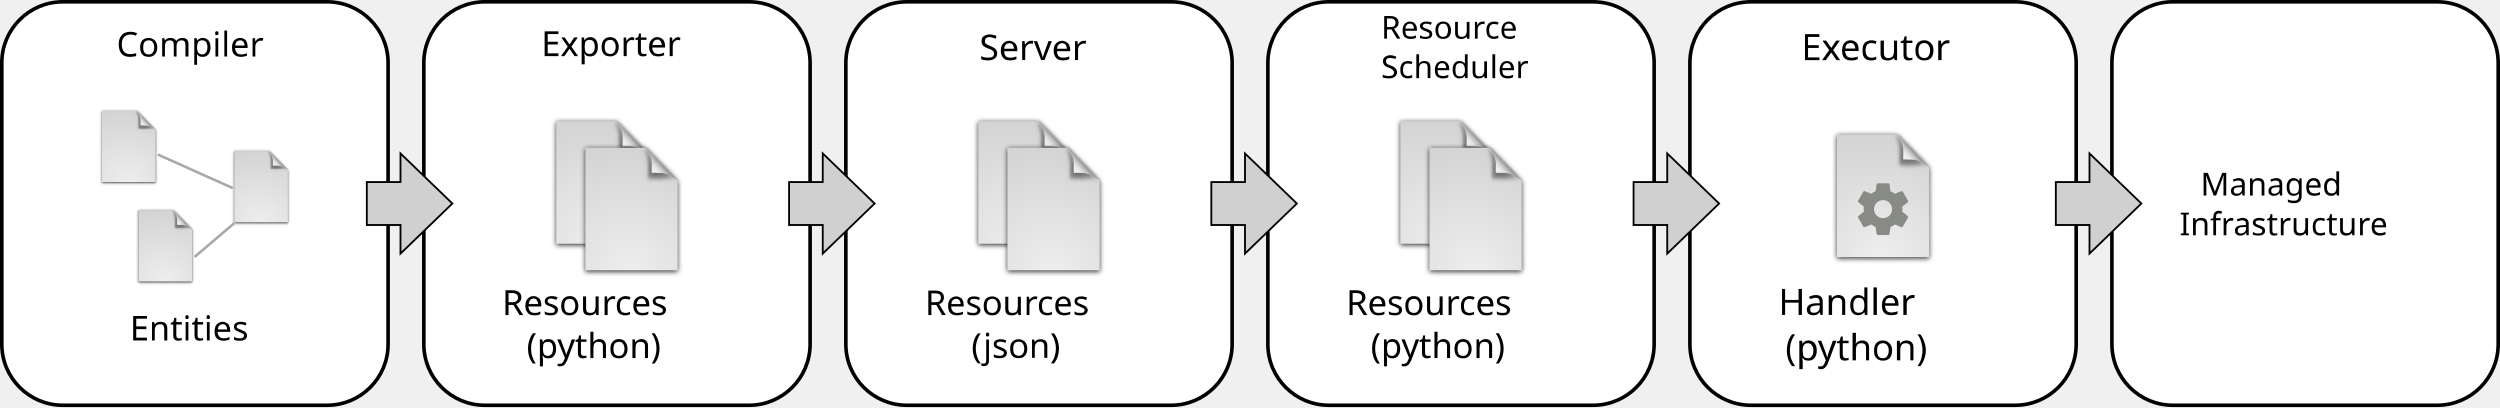
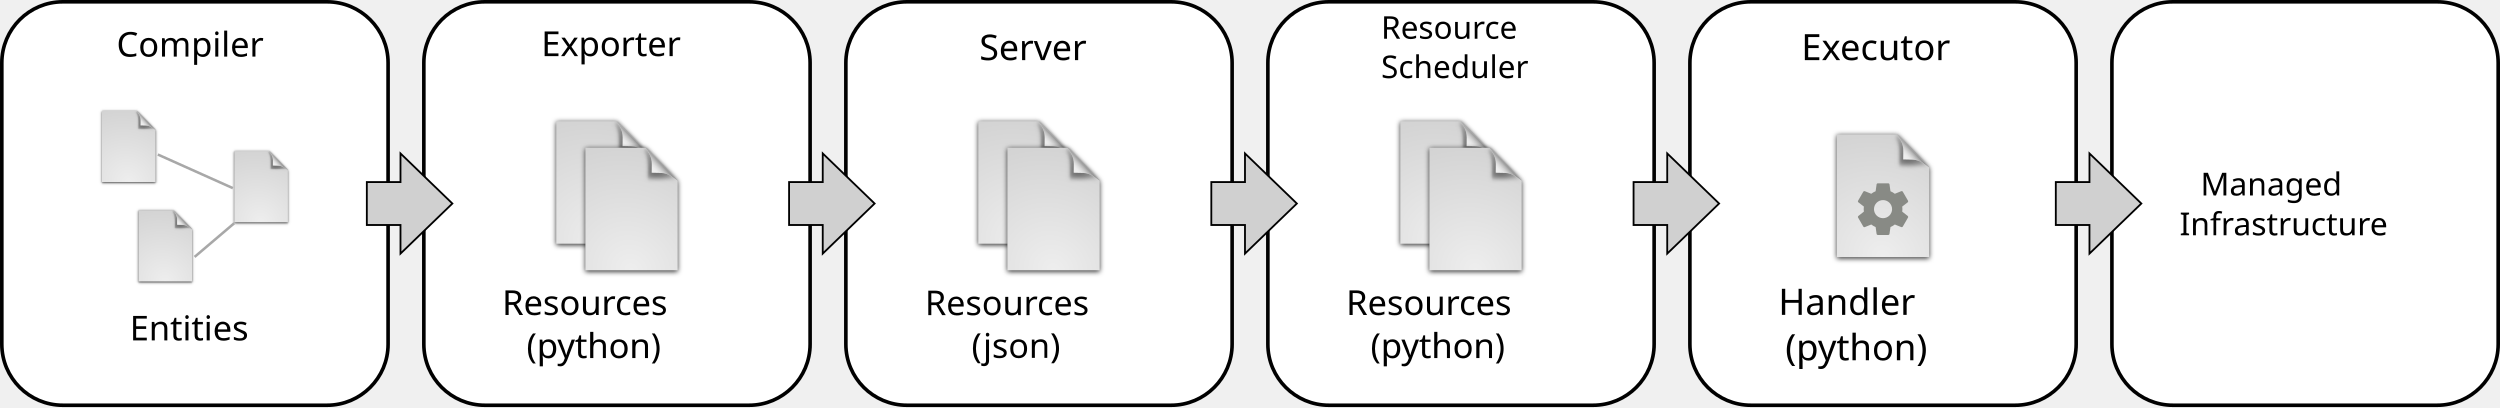
- <svg xmlns="http://www.w3.org/2000/svg" xmlns:xlink="http://www.w3.org/1999/xlink" width="127.692mm" height="20.792mm" viewBox="0 0 127.692 20.792" version="1.1" id="svg7514">
+ <svg xmlns="http://www.w3.org/2000/svg" xmlns:xlink="http://www.w3.org/1999/xlink" width="929.222" height="151.301" viewBox="0 0 245.857 40.032" version="1.1" id="svg7514">
  <defs id="defs7511">
    <rect x="667.507" y="424.14" width="718.274" height="331.15" id="rect66052" />
    <filter color-interpolation-filters="sRGB" id="7-7" x="-0.07" y="-0.053" width="1.14" height="1.105">
      <feGaussianBlur stdDeviation="2.586" id="a-5" />
    </filter>
    <radialGradient cx="81.79" cy="100.32" r="44.42" id="8-3" xlink:href="#3" gradientUnits="userSpaceOnUse" gradientTransform="matrix(2.002605,-1.597031,1.777333,2.228695,-279.2355,23.70383)" />
    <linearGradient id="3">
      <stop id="T" stop-color="#eee" />
      <stop id="U" offset="1" stop-color="#d2d2d2" />
    </linearGradient>
    <radialGradient cx="89.51" cy="22.254" r="18.279" id="9-2" xlink:href="#4" gradientUnits="userSpaceOnUse" gradientTransform="matrix(1,0,0,0.9746789,0,0.4391072)" />
    <linearGradient id="4">
      <stop id="V" />
      <stop id="W" offset="1" stop-opacity="0.536" />
    </linearGradient>
    <filter x="-0.145" y="-0.17" width="1.29" height="1.341" color-interpolation-filters="sRGB" id="6-2">
      <feGaussianBlur stdDeviation="1.819" id="Z-7" />
    </filter>
    <linearGradient xlink:href="#5" id="linearGradient1734" gradientUnits="userSpaceOnUse" gradientTransform="matrix(0.9671488,0,0,0.9671488,0.4562212,-0.08680339)" x1="98.33" y1="14.793" x2="86.82" y2="25.1" />
    <linearGradient id="5">
      <stop id="X" />
      <stop id="Y" offset="1" stop-color="#ddd" stop-opacity="0" />
    </linearGradient>
    <filter color-interpolation-filters="sRGB" id="7-7-9" x="-0.07" y="-0.053" width="1.14" height="1.105">
      <feGaussianBlur stdDeviation="2.586" id="a-5-2" />
    </filter>
    <radialGradient cx="81.79" cy="100.32" r="44.42" id="8-3-6" xlink:href="#3" gradientUnits="userSpaceOnUse" gradientTransform="matrix(2.002605,-1.597031,1.777333,2.228695,-279.2355,23.70383)" />
    <radialGradient cx="89.51" cy="22.254" r="18.279" id="9-2-9" xlink:href="#4" gradientUnits="userSpaceOnUse" gradientTransform="matrix(1,0,0,0.9746789,0,0.4391072)" />
    <filter x="-0.145" y="-0.17" width="1.29" height="1.341" color-interpolation-filters="sRGB" id="6-2-4">
      <feGaussianBlur stdDeviation="1.819" id="Z-7-8" />
    </filter>
    <filter color-interpolation-filters="sRGB" id="7-7-10" x="-0.07" y="-0.053" width="1.14" height="1.105">
      <feGaussianBlur stdDeviation="2.586" id="a-5-6" />
    </filter>
    <radialGradient cx="81.79" cy="100.32" r="44.42" id="8-3-1" xlink:href="#3" gradientUnits="userSpaceOnUse" gradientTransform="matrix(2.002605,-1.597031,1.777333,2.228695,-279.2355,23.70383)" />
    <radialGradient cx="89.51" cy="22.254" r="18.279" id="9-2-4" xlink:href="#4" gradientUnits="userSpaceOnUse" gradientTransform="matrix(1,0,0,0.9746789,0,0.4391072)" />
    <filter x="-0.145" y="-0.17" width="1.29" height="1.341" color-interpolation-filters="sRGB" id="6-2-9">
      <feGaussianBlur stdDeviation="1.819" id="Z-7-1" />
    </filter>
    <linearGradient xlink:href="#5" id="linearGradient7907" gradientUnits="userSpaceOnUse" gradientTransform="matrix(0.9671488,0,0,0.9671488,0.4562212,-0.08680339)" x1="98.33" y1="14.793" x2="86.82" y2="25.1" />
    <linearGradient xlink:href="#5" id="linearGradient7909" gradientUnits="userSpaceOnUse" gradientTransform="matrix(0.9671488,0,0,0.9671488,0.4562212,-0.08680339)" x1="98.33" y1="14.793" x2="86.82" y2="25.1" />
    <filter color-interpolation-filters="sRGB" id="7-7-1" x="-0.07" y="-0.053" width="1.14" height="1.105">
      <feGaussianBlur stdDeviation="2.586" id="a-5-8" />
    </filter>
    <radialGradient cx="81.79" cy="100.32" r="44.42" id="8-3-7" xlink:href="#3" gradientUnits="userSpaceOnUse" gradientTransform="matrix(2.002605,-1.597031,1.777333,2.228695,-279.2355,23.70383)" />
    <radialGradient cx="89.51" cy="22.254" r="18.279" id="9-2-0" xlink:href="#4" gradientUnits="userSpaceOnUse" gradientTransform="matrix(1,0,0,0.9746789,0,0.4391072)" />
    <filter x="-0.145" y="-0.17" width="1.29" height="1.341" color-interpolation-filters="sRGB" id="6-2-7">
      <feGaussianBlur stdDeviation="1.819" id="Z-7-5" />
    </filter>
    <filter color-interpolation-filters="sRGB" id="7-2" x="-0.07" y="-0.053" width="1.14" height="1.105">
      <feGaussianBlur stdDeviation="2.586" id="a-8" />
    </filter>
    <radialGradient cx="81.79" cy="100.32" r="44.42" id="8-9" xlink:href="#3" gradientUnits="userSpaceOnUse" gradientTransform="matrix(2.002605,-1.597031,1.777333,2.228695,-279.2355,23.70383)" />
    <radialGradient cx="89.51" cy="22.254" r="18.279" id="9-7" xlink:href="#4" gradientUnits="userSpaceOnUse" gradientTransform="matrix(1,0,0,0.9746789,0,0.4391072)" />
    <filter x="-0.145" y="-0.17" width="1.29" height="1.341" color-interpolation-filters="sRGB" id="6-3">
      <feGaussianBlur stdDeviation="1.819" id="Z-6" />
    </filter>
    <filter color-interpolation-filters="sRGB" id="7-7-1-6" x="-0.07" y="-0.053" width="1.14" height="1.105">
      <feGaussianBlur stdDeviation="2.586" id="a-5-8-1" />
    </filter>
    <radialGradient cx="81.79" cy="100.32" r="44.42" id="8-3-7-5" xlink:href="#3" gradientUnits="userSpaceOnUse" gradientTransform="matrix(2.002605,-1.597031,1.777333,2.228695,-279.2355,23.70383)" />
    <radialGradient cx="89.51" cy="22.254" r="18.279" id="9-2-0-7" xlink:href="#4" gradientUnits="userSpaceOnUse" gradientTransform="matrix(1,0,0,0.9746789,0,0.4391072)" />
    <filter x="-0.145" y="-0.17" width="1.29" height="1.341" color-interpolation-filters="sRGB" id="6-2-7-6">
      <feGaussianBlur stdDeviation="1.819" id="Z-7-5-9" />
    </filter>
    <filter color-interpolation-filters="sRGB" id="7-2-4" x="-0.07" y="-0.053" width="1.14" height="1.105">
      <feGaussianBlur stdDeviation="2.586" id="a-8-5" />
    </filter>
    <radialGradient cx="81.79" cy="100.32" r="44.42" id="8-9-2" xlink:href="#3" gradientUnits="userSpaceOnUse" gradientTransform="matrix(2.002605,-1.597031,1.777333,2.228695,-279.2355,23.70383)" />
    <radialGradient cx="89.51" cy="22.254" r="18.279" id="9-7-5" xlink:href="#4" gradientUnits="userSpaceOnUse" gradientTransform="matrix(1,0,0,0.9746789,0,0.4391072)" />
    <filter x="-0.145" y="-0.17" width="1.29" height="1.341" color-interpolation-filters="sRGB" id="6-3-4">
      <feGaussianBlur stdDeviation="1.819" id="Z-6-7" />
    </filter>
    <filter color-interpolation-filters="sRGB" id="7-7-0" x="-0.07" y="-0.053" width="1.14" height="1.105">
      <feGaussianBlur stdDeviation="2.586" id="a-5-9" />
    </filter>
    <radialGradient cx="81.79" cy="100.32" r="44.42" id="8-3-3" xlink:href="#3" gradientUnits="userSpaceOnUse" gradientTransform="matrix(2.002605,-1.597031,1.777333,2.228695,-279.2355,23.70383)" />
    <radialGradient cx="89.51" cy="22.254" r="18.279" id="9-2-6" xlink:href="#4" gradientUnits="userSpaceOnUse" gradientTransform="matrix(1,0,0,0.9746789,0,0.4391072)" />
    <filter x="-0.145" y="-0.17" width="1.29" height="1.341" color-interpolation-filters="sRGB" id="6-2-0">
      <feGaussianBlur stdDeviation="1.819" id="Z-7-6" />
    </filter>
    <filter color-interpolation-filters="sRGB" id="7-7-9-2" x="-0.07" y="-0.053" width="1.14" height="1.105">
      <feGaussianBlur stdDeviation="2.586" id="a-5-2-6" />
    </filter>
    <radialGradient cx="81.79" cy="100.32" r="44.42" id="8-3-6-1" xlink:href="#3" gradientUnits="userSpaceOnUse" gradientTransform="matrix(2.002605,-1.597031,1.777333,2.228695,-279.2355,23.70383)" />
    <radialGradient cx="89.51" cy="22.254" r="18.279" id="9-2-9-8" xlink:href="#4" gradientUnits="userSpaceOnUse" gradientTransform="matrix(1,0,0,0.9746789,0,0.4391072)" />
    <filter x="-0.145" y="-0.17" width="1.29" height="1.341" color-interpolation-filters="sRGB" id="6-2-4-7">
      <feGaussianBlur stdDeviation="1.819" id="Z-7-8-9" />
    </filter>
    <filter color-interpolation-filters="sRGB" id="7-7-10-2" x="-0.07" y="-0.053" width="1.14" height="1.105">
      <feGaussianBlur stdDeviation="2.586" id="a-5-6-0" />
    </filter>
    <radialGradient cx="81.79" cy="100.32" r="44.42" id="8-3-1-2" xlink:href="#3" gradientUnits="userSpaceOnUse" gradientTransform="matrix(2.002605,-1.597031,1.777333,2.228695,-279.2355,23.70383)" />
    <radialGradient cx="89.51" cy="22.254" r="18.279" id="9-2-4-3" xlink:href="#4" gradientUnits="userSpaceOnUse" gradientTransform="matrix(1,0,0,0.9746789,0,0.4391072)" />
    <filter x="-0.145" y="-0.17" width="1.29" height="1.341" color-interpolation-filters="sRGB" id="6-2-9-7">
      <feGaussianBlur stdDeviation="1.819" id="Z-7-1-5" />
    </filter>
    <filter color-interpolation-filters="sRGB" id="7-2-4-6" x="-0.07" y="-0.053" width="1.14" height="1.105">
      <feGaussianBlur stdDeviation="2.586" id="a-8-5-5" />
    </filter>
    <radialGradient cx="81.79" cy="100.32" r="44.42" id="8-9-2-6" xlink:href="#3" gradientUnits="userSpaceOnUse" gradientTransform="matrix(2.002605,-1.597031,1.777333,2.228695,-279.2355,23.70383)" />
    <radialGradient cx="89.51" cy="22.254" r="18.279" id="9-7-5-4" xlink:href="#4" gradientUnits="userSpaceOnUse" gradientTransform="matrix(1,0,0,0.9746789,0,0.4391072)" />
    <filter x="-0.145" y="-0.17" width="1.29" height="1.341" color-interpolation-filters="sRGB" id="6-3-4-2">
      <feGaussianBlur stdDeviation="1.819" id="Z-6-7-9" />
    </filter>
    <filter color-interpolation-filters="sRGB" id="7-2-4-6-5" x="-0.07" y="-0.053" width="1.14" height="1.105">
      <feGaussianBlur stdDeviation="2.586" id="a-8-5-5-6" />
    </filter>
    <radialGradient cx="81.79" cy="100.32" r="44.42" id="8-9-2-6-1" xlink:href="#3" gradientUnits="userSpaceOnUse" gradientTransform="matrix(2.002605,-1.597031,1.777333,2.228695,-279.2355,23.70383)" />
    <radialGradient cx="89.51" cy="22.254" r="18.279" id="9-7-5-4-9" xlink:href="#4" gradientUnits="userSpaceOnUse" gradientTransform="matrix(1,0,0,0.9746789,0,0.4391072)" />
    <filter x="-0.145" y="-0.17" width="1.29" height="1.341" color-interpolation-filters="sRGB" id="6-3-4-2-8">
      <feGaussianBlur stdDeviation="1.819" id="Z-6-7-9-1" />
    </filter>
    <filter color-interpolation-filters="sRGB" id="7-7-5" x="-0.07" y="-0.053" width="1.14" height="1.105">
      <feGaussianBlur stdDeviation="2.586" id="a-5-4" />
    </filter>
    <radialGradient cx="81.79" cy="100.32" r="44.42" id="8-3-76" xlink:href="#3" gradientUnits="userSpaceOnUse" gradientTransform="matrix(2.002605,-1.597031,1.777333,2.228695,-279.2355,23.70383)" />
    <radialGradient cx="89.51" cy="22.254" r="18.279" id="9-2-93" xlink:href="#4" gradientUnits="userSpaceOnUse" gradientTransform="matrix(1,0,0,0.9746789,0,0.4391072)" />
    <filter x="-0.145" y="-0.17" width="1.29" height="1.341" color-interpolation-filters="sRGB" id="6-2-5">
      <feGaussianBlur stdDeviation="1.819" id="Z-7-2" />
    </filter>
    <filter color-interpolation-filters="sRGB" id="7-7-9-7" x="-0.07" y="-0.053" width="1.14" height="1.105">
      <feGaussianBlur stdDeviation="2.586" id="a-5-2-4" />
    </filter>
    <radialGradient cx="81.79" cy="100.32" r="44.42" id="8-3-6-4" xlink:href="#3" gradientUnits="userSpaceOnUse" gradientTransform="matrix(2.002605,-1.597031,1.777333,2.228695,-279.2355,23.70383)" />
    <radialGradient cx="89.51" cy="22.254" r="18.279" id="9-2-9-3" xlink:href="#4" gradientUnits="userSpaceOnUse" gradientTransform="matrix(1,0,0,0.9746789,0,0.4391072)" />
    <filter x="-0.145" y="-0.17" width="1.29" height="1.341" color-interpolation-filters="sRGB" id="6-2-4-0">
      <feGaussianBlur stdDeviation="1.819" id="Z-7-8-7" />
    </filter>
    <filter color-interpolation-filters="sRGB" id="7-7-10-8" x="-0.07" y="-0.053" width="1.14" height="1.105">
      <feGaussianBlur stdDeviation="2.586" id="a-5-6-6" />
    </filter>
    <radialGradient cx="81.79" cy="100.32" r="44.42" id="8-3-1-8" xlink:href="#3" gradientUnits="userSpaceOnUse" gradientTransform="matrix(2.002605,-1.597031,1.777333,2.228695,-279.2355,23.70383)" />
    <radialGradient cx="89.51" cy="22.254" r="18.279" id="9-2-4-8" xlink:href="#4" gradientUnits="userSpaceOnUse" gradientTransform="matrix(1,0,0,0.9746789,0,0.4391072)" />
    <filter x="-0.145" y="-0.17" width="1.29" height="1.341" color-interpolation-filters="sRGB" id="6-2-9-4">
      <feGaussianBlur stdDeviation="1.819" id="Z-7-1-3" />
    </filter>
    <filter color-interpolation-filters="sRGB" id="7-7-1-7" x="-0.07" y="-0.053" width="1.14" height="1.105">
      <feGaussianBlur stdDeviation="2.586" id="a-5-8-3" />
    </filter>
    <radialGradient cx="81.79" cy="100.32" r="44.42" id="8-3-7-6" xlink:href="#3" gradientUnits="userSpaceOnUse" gradientTransform="matrix(2.002605,-1.597031,1.777333,2.228695,-279.2355,23.70383)" />
    <radialGradient cx="89.51" cy="22.254" r="18.279" id="9-2-0-3" xlink:href="#4" gradientUnits="userSpaceOnUse" gradientTransform="matrix(1,0,0,0.9746789,0,0.4391072)" />
    <filter x="-0.145" y="-0.17" width="1.29" height="1.341" color-interpolation-filters="sRGB" id="6-2-7-8">
      <feGaussianBlur stdDeviation="1.819" id="Z-7-5-1" />
    </filter>
    <filter color-interpolation-filters="sRGB" id="7-2-9" x="-0.07" y="-0.053" width="1.14" height="1.105">
      <feGaussianBlur stdDeviation="2.586" id="a-8-0" />
    </filter>
    <radialGradient cx="81.79" cy="100.32" r="44.42" id="8-9-8" xlink:href="#3" gradientUnits="userSpaceOnUse" gradientTransform="matrix(2.002605,-1.597031,1.777333,2.228695,-279.2355,23.70383)" />
    <radialGradient cx="89.51" cy="22.254" r="18.279" id="9-7-8" xlink:href="#4" gradientUnits="userSpaceOnUse" gradientTransform="matrix(1,0,0,0.9746789,0,0.4391072)" />
    <filter x="-0.145" y="-0.17" width="1.29" height="1.341" color-interpolation-filters="sRGB" id="6-3-5">
      <feGaussianBlur stdDeviation="1.819" id="Z-6-0" />
    </filter>
    <linearGradient xlink:href="#5" id="linearGradient27745" gradientUnits="userSpaceOnUse" gradientTransform="matrix(0.9671488,0,0,0.9671488,0.4562212,-0.08680339)" x1="98.33" y1="14.793" x2="86.82" y2="25.1" />
    <linearGradient xlink:href="#5" id="linearGradient27747" gradientUnits="userSpaceOnUse" gradientTransform="matrix(0.9671488,0,0,0.9671488,0.4562212,-0.08680339)" x1="98.33" y1="14.793" x2="86.82" y2="25.1" />
    <filter color-interpolation-filters="sRGB" id="7-7-1-6-4" x="-0.07" y="-0.053" width="1.14" height="1.105">
      <feGaussianBlur stdDeviation="2.586" id="a-5-8-1-7" />
    </filter>
    <radialGradient cx="81.79" cy="100.32" r="44.42" id="8-3-7-5-6" xlink:href="#3" gradientUnits="userSpaceOnUse" gradientTransform="matrix(2.002605,-1.597031,1.777333,2.228695,-279.2355,23.70383)" />
    <radialGradient cx="89.51" cy="22.254" r="18.279" id="9-2-0-7-7" xlink:href="#4" gradientUnits="userSpaceOnUse" gradientTransform="matrix(1,0,0,0.9746789,0,0.4391072)" />
    <filter x="-0.145" y="-0.17" width="1.29" height="1.341" color-interpolation-filters="sRGB" id="6-2-7-6-6">
      <feGaussianBlur stdDeviation="1.819" id="Z-7-5-9-2" />
    </filter>
    <filter color-interpolation-filters="sRGB" id="7-2-4-8" x="-0.07" y="-0.053" width="1.14" height="1.105">
      <feGaussianBlur stdDeviation="2.586" id="a-8-5-57" />
    </filter>
    <radialGradient cx="81.79" cy="100.32" r="44.42" id="8-9-2-4" xlink:href="#3" gradientUnits="userSpaceOnUse" gradientTransform="matrix(2.002605,-1.597031,1.777333,2.228695,-279.2355,23.70383)" />
    <radialGradient cx="89.51" cy="22.254" r="18.279" id="9-7-5-1" xlink:href="#4" gradientUnits="userSpaceOnUse" gradientTransform="matrix(1,0,0,0.9746789,0,0.4391072)" />
    <filter x="-0.145" y="-0.17" width="1.29" height="1.341" color-interpolation-filters="sRGB" id="6-3-4-8">
      <feGaussianBlur stdDeviation="1.819" id="Z-6-7-5" />
    </filter>
    <filter color-interpolation-filters="sRGB" id="7-7-1-8" x="-0.07" y="-0.053" width="1.14" height="1.105">
      <feGaussianBlur stdDeviation="2.586" id="a-5-8-9" />
    </filter>
    <radialGradient cx="81.79" cy="100.32" r="44.42" id="8-3-7-7" xlink:href="#3" gradientUnits="userSpaceOnUse" gradientTransform="matrix(2.002605,-1.597031,1.777333,2.228695,-279.2355,23.70383)" />
    <radialGradient cx="89.51" cy="22.254" r="18.279" id="9-2-0-4" xlink:href="#4" gradientUnits="userSpaceOnUse" gradientTransform="matrix(1,0,0,0.9746789,0,0.4391072)" />
    <filter x="-0.145" y="-0.17" width="1.29" height="1.341" color-interpolation-filters="sRGB" id="6-2-7-3">
      <feGaussianBlur stdDeviation="1.819" id="Z-7-5-0" />
    </filter>
    <filter color-interpolation-filters="sRGB" id="7-2-40" x="-0.07" y="-0.053" width="1.14" height="1.105">
      <feGaussianBlur stdDeviation="2.586" id="a-8-59" />
    </filter>
    <radialGradient cx="81.79" cy="100.32" r="44.42" id="8-9-4" xlink:href="#3" gradientUnits="userSpaceOnUse" gradientTransform="matrix(2.002605,-1.597031,1.777333,2.228695,-279.2355,23.70383)" />
    <radialGradient cx="89.51" cy="22.254" r="18.279" id="9-7-6" xlink:href="#4" gradientUnits="userSpaceOnUse" gradientTransform="matrix(1,0,0,0.9746789,0,0.4391072)" />
    <filter x="-0.145" y="-0.17" width="1.29" height="1.341" color-interpolation-filters="sRGB" id="6-3-9">
      <feGaussianBlur stdDeviation="1.819" id="Z-6-2" />
    </filter>
    <linearGradient xlink:href="#5" id="linearGradient50263" gradientUnits="userSpaceOnUse" gradientTransform="matrix(0.9671488,0,0,0.9671488,0.4562212,-0.08680339)" x1="98.33" y1="14.793" x2="86.82" y2="25.1" />
    <linearGradient xlink:href="#5" id="linearGradient50265" gradientUnits="userSpaceOnUse" gradientTransform="matrix(0.9671488,0,0,0.9671488,0.4562212,-0.08680339)" x1="98.33" y1="14.793" x2="86.82" y2="25.1" />
    <filter color-interpolation-filters="sRGB" id="7-2-4-6-5-5" x="-0.07" y="-0.053" width="1.14" height="1.105">
      <feGaussianBlur stdDeviation="2.586" id="a-8-5-5-6-0" />
    </filter>
    <radialGradient cx="81.79" cy="100.32" r="44.42" id="8-9-2-6-1-6" xlink:href="#3" gradientUnits="userSpaceOnUse" gradientTransform="matrix(2.002605,-1.597031,1.777333,2.228695,-279.2355,23.70383)" />
    <radialGradient cx="89.51" cy="22.254" r="18.279" id="9-7-5-4-9-2" xlink:href="#4" gradientUnits="userSpaceOnUse" gradientTransform="matrix(1,0,0,0.9746789,0,0.4391072)" />
    <filter x="-0.145" y="-0.17" width="1.29" height="1.341" color-interpolation-filters="sRGB" id="6-3-4-2-8-6">
      <feGaussianBlur stdDeviation="1.819" id="Z-6-7-9-1-2" />
    </filter>
    <linearGradient xlink:href="#5" id="linearGradient53309" gradientUnits="userSpaceOnUse" gradientTransform="matrix(0.9671488,0,0,0.9671488,0.4562212,-0.08680339)" x1="98.33" y1="14.793" x2="86.82" y2="25.1" />
    <filter color-interpolation-filters="sRGB" id="7-7-1-7-1" x="-0.07" y="-0.053" width="1.14" height="1.105">
      <feGaussianBlur stdDeviation="2.586" id="a-5-8-3-0" />
    </filter>
    <radialGradient cx="81.79" cy="100.32" r="44.42" id="8-3-7-6-3" xlink:href="#3" gradientUnits="userSpaceOnUse" gradientTransform="matrix(2.002605,-1.597031,1.777333,2.228695,-279.2355,23.70383)" />
    <radialGradient cx="89.51" cy="22.254" r="18.279" id="9-2-0-3-3" xlink:href="#4" gradientUnits="userSpaceOnUse" gradientTransform="matrix(1,0,0,0.9746789,0,0.4391072)" />
    <filter x="-0.145" y="-0.17" width="1.29" height="1.341" color-interpolation-filters="sRGB" id="6-2-7-8-9">
      <feGaussianBlur stdDeviation="1.819" id="Z-7-5-1-6" />
    </filter>
    <filter color-interpolation-filters="sRGB" id="7-2-9-8" x="-0.07" y="-0.053" width="1.14" height="1.105">
      <feGaussianBlur stdDeviation="2.586" id="a-8-0-0" />
    </filter>
    <radialGradient cx="81.79" cy="100.32" r="44.42" id="8-9-8-5" xlink:href="#3" gradientUnits="userSpaceOnUse" gradientTransform="matrix(2.002605,-1.597031,1.777333,2.228695,-279.2355,23.70383)" />
    <radialGradient cx="89.51" cy="22.254" r="18.279" id="9-7-8-6" xlink:href="#4" gradientUnits="userSpaceOnUse" gradientTransform="matrix(1,0,0,0.9746789,0,0.4391072)" />
    <filter x="-0.145" y="-0.17" width="1.29" height="1.341" color-interpolation-filters="sRGB" id="6-3-5-6">
      <feGaussianBlur stdDeviation="1.819" id="Z-6-0-4" />
    </filter>
    <linearGradient xlink:href="#5" id="linearGradient53958" gradientUnits="userSpaceOnUse" gradientTransform="matrix(0.9671488,0,0,0.9671488,0.4562212,-0.08680339)" x1="98.33" y1="14.793" x2="86.82" y2="25.1" />
    <linearGradient xlink:href="#5" id="linearGradient53960" gradientUnits="userSpaceOnUse" gradientTransform="matrix(0.9671488,0,0,0.9671488,0.4562212,-0.08680339)" x1="98.33" y1="14.793" x2="86.82" y2="25.1" />
  </defs>
-   <g id="layer1" transform="translate(-7.189616,-118.9703)">
-     <rect style="fill:#ffffff;stroke:#000000;stroke-width:0.185;stroke-miterlimit:3.8" id="rect835-4" width="20.607" height="19.73" x="119.063" y="-134.789" ry="3.118" transform="rotate(90)" />
-     <rect style="fill:#ffffff;stroke:#000000;stroke-width:0.185;stroke-miterlimit:3.8" id="rect835-4-9" width="20.607" height="19.73" x="119.063" y="-91.678" ry="3.118" transform="rotate(90)" />
-     <rect style="fill:#ffffff;stroke:#000000;stroke-width:0.185;stroke-miterlimit:3.8" id="rect835-4-0" width="20.607" height="19.73" x="119.063" y="-70.123" ry="3.118" transform="rotate(90)" />
-     <rect style="fill:#ffffff;stroke:#000000;stroke-width:0.185;stroke-miterlimit:3.8" id="rect835-4-91" width="20.607" height="19.73" x="119.063" y="-113.234" ry="3.118" transform="rotate(90)" />
-     <rect style="fill:#ffffff;stroke:#000000;stroke-width:0.185;stroke-miterlimit:3.8" id="rect835-4-7" width="20.607" height="19.73" x="119.063" y="-27.012" ry="3.118" transform="rotate(90)" />
-     <rect style="fill:#ffffff;stroke:#000000;stroke-width:0.185;stroke-miterlimit:3.8" id="rect835-4-71" width="20.607" height="19.73" x="119.063" y="-48.567" ry="3.118" transform="rotate(90)" />
-     <text xml:space="preserve" style="font-style:normal;font-weight:normal;font-size:1.756px;line-height:1.25;font-family:sans-serif;letter-spacing:0px;word-spacing:0px;fill:#000000;fill-opacity:1;stroke:none;stroke-width:0.132" x="13.146" y="121.863" id="text839">
-       <tspan id="tspan837" x="13.146" y="121.863" style="stroke-width:0.132">Compiler</tspan>
-     </text>
-     <text xml:space="preserve" style="font-style:normal;font-weight:normal;font-size:1.756px;line-height:1.25;font-family:sans-serif;letter-spacing:0px;word-spacing:0px;fill:#000000;fill-opacity:1;stroke:none;stroke-width:0.132" x="13.819" y="136.357" id="text839-3">
-       <tspan id="tspan837-6" x="13.819" y="136.357" style="stroke-width:0.132">Entities</tspan>
-     </text>
-     <g id="g27403" transform="matrix(0.4977059,0,0,0.4977059,-33.25644,63.82286)">
+   <g id="layer1" transform="translate(110.9748,-118.9703)">
+     <rect style="fill:#ffffff;stroke:#000000;stroke-width:0.356;stroke-miterlimit:3.8" id="rect835-4" width="39.676" height="37.987" x="119.148" y="-134.704" ry="6.004" transform="rotate(90)" />
+     <rect style="fill:#ffffff;stroke:#000000;stroke-width:0.356;stroke-miterlimit:3.8" id="rect835-4-9" width="39.676" height="37.987" x="119.148" y="-51.698" ry="6.004" transform="rotate(90)" />
+     <rect style="fill:#ffffff;stroke:#000000;stroke-width:0.356;stroke-miterlimit:3.8" id="rect835-4-0" width="39.676" height="37.987" x="119.148" y="-10.196" ry="6.004" transform="rotate(90)" />
+     <rect style="fill:#ffffff;stroke:#000000;stroke-width:0.356;stroke-miterlimit:3.8" id="rect835-4-91" width="39.676" height="37.987" x="119.148" y="-93.201" ry="6.004" transform="rotate(90)" />
+     <rect style="fill:#ffffff;stroke:#000000;stroke-width:0.356;stroke-miterlimit:3.8" id="rect835-4-7" width="39.676" height="37.987" x="119.148" y="72.81" ry="6.004" transform="rotate(90)" />
+     <rect style="fill:#ffffff;stroke:#000000;stroke-width:0.356;stroke-miterlimit:3.8" id="rect835-4-71" width="39.676" height="37.987" x="119.148" y="31.307" ry="6.004" transform="rotate(90)" />
+     <text xml:space="preserve" style="font-style:normal;font-weight:normal;font-size:3.381px;line-height:1.25;font-family:sans-serif;letter-spacing:0px;word-spacing:0px;fill:#000000;fill-opacity:1;stroke:none;stroke-width:0.254" x="-99.506" y="124.54" id="text839">
+       <tspan id="tspan837" x="-99.506" y="124.54" style="stroke-width:0.254">Compiler</tspan>
+     </text>
+     <text xml:space="preserve" style="font-style:normal;font-weight:normal;font-size:3.381px;line-height:1.25;font-family:sans-serif;letter-spacing:0px;word-spacing:0px;fill:#000000;fill-opacity:1;stroke:none;stroke-width:0.254" x="-98.211" y="152.446" id="text839-3">
+       <tspan id="tspan837-6" x="-98.211" y="152.446" style="stroke-width:0.254">Entities</tspan>
+     </text>
+     <g id="g27403" transform="matrix(0.9582749,0,0,0.9582749,-188.849,12.79032)">
      <g transform="matrix(0.06409717,0,0,0.06409717,90.4519,122.023)" id="1-3">
        <path d="M 20.094,4.119 V 122.118 H 108.938 V 35.962 l -0.594,-0.625 c 0.21,0.144 0.417,0.302 0.625,0.438 L 78.094,4.15 c 0.057,0.08 0.1,0.17 0.156,0.25 L 78,4.119 Z" transform="matrix(0.9671488,0,0,0.9712615,0.4562212,-0.6145683)" id="J-6" opacity="0.809" filter="url(#7)" style="filter:url(#7-7)" />
        <path d="M 19.89,2.543 V 116.666 H 105.815 V 33.34 L 75.894,2.543 Z" id="K-0" fill="url(#8)" style="fill:url(#8-3)" />
        <path d="m 81.698,28.31 0.135,-8.351 C 81.901,13.359 80.956,8.411 77.786,3.947 L 80.362,3.916 107.863,29.531 c -4.068,-2.645 -9.621,-0.791 -16.862,-1.026 z" transform="matrix(1.016085,0,0,1.112241,-4.924697,-0.3452414)" id="L-6" opacity="0.505" fill="url(#9)" filter="url(#6)" style="fill:url(#9-2);filter:url(#6-2)" />
        <path d="m 81.616,25.812 0.131,-8.077 C 81.812,11.353 79.055,6.899 75.989,2.582 L 105.856,33.17 c -3.934,-2.558 -8.24,-6.943 -15.243,-7.169 z" id="M-2" fill="#eeeeee" />
        <path d="m 81.616,25.812 0.131,-8.077 C 81.812,11.353 79.055,6.899 75.989,2.582 L 105.856,33.17 c -3.934,-2.558 -8.24,-6.943 -15.243,-7.169 z" id="N-6" fill="url(#A)" style="fill:url(#linearGradient7907)" />
      </g>
      <g transform="matrix(0.06409717,0,0,0.06409717,104.0315,126.1438)" id="1-3-7">
        <path d="M 20.094,4.119 V 122.118 H 108.938 V 35.962 l -0.594,-0.625 c 0.21,0.144 0.417,0.302 0.625,0.438 L 78.094,4.15 c 0.057,0.08 0.1,0.17 0.156,0.25 L 78,4.119 Z" transform="matrix(0.9671488,0,0,0.9712615,0.4562212,-0.6145683)" id="J-6-2" opacity="0.809" filter="url(#7)" style="filter:url(#7-7-9)" />
        <path d="M 19.89,2.543 V 116.666 H 105.815 V 33.34 L 75.894,2.543 Z" id="K-0-7" fill="url(#8)" style="fill:url(#8-3-6)" />
        <path d="m 81.698,28.31 0.135,-8.351 C 81.901,13.359 80.956,8.411 77.786,3.947 L 80.362,3.916 107.863,29.531 c -4.068,-2.645 -9.621,-0.791 -16.862,-1.026 z" transform="matrix(1.016085,0,0,1.112241,-4.924697,-0.3452414)" id="L-6-2" opacity="0.505" fill="url(#9)" filter="url(#6)" style="fill:url(#9-2-9);filter:url(#6-2-4)" />
        <path d="m 81.616,25.812 0.131,-8.077 C 81.812,11.353 79.055,6.899 75.989,2.582 L 105.856,33.17 c -3.934,-2.558 -8.24,-6.943 -15.243,-7.169 z" id="M-2-2" fill="#eeeeee" />
        <path d="m 81.616,25.812 0.131,-8.077 C 81.812,11.353 79.055,6.899 75.989,2.582 L 105.856,33.17 c -3.934,-2.558 -8.24,-6.943 -15.243,-7.169 z" id="N-6-6" fill="url(#A)" style="fill:url(#linearGradient7909)" />
      </g>
      <g transform="matrix(0.06409717,0,0,0.06409717,94.20312,132.2201)" id="1-3-1">
        <path d="M 20.094,4.119 V 122.118 H 108.938 V 35.962 l -0.594,-0.625 c 0.21,0.144 0.417,0.302 0.625,0.438 L 78.094,4.15 c 0.057,0.08 0.1,0.17 0.156,0.25 L 78,4.119 Z" transform="matrix(0.9671488,0,0,0.9712615,0.4562212,-0.6145683)" id="J-6-1" opacity="0.809" filter="url(#7)" style="filter:url(#7-7-10)" />
        <path d="M 19.89,2.543 V 116.666 H 105.815 V 33.34 L 75.894,2.543 Z" id="K-0-5" fill="url(#8)" style="fill:url(#8-3-1)" />
        <path d="m 81.698,28.31 0.135,-8.351 C 81.901,13.359 80.956,8.411 77.786,3.947 L 80.362,3.916 107.863,29.531 c -4.068,-2.645 -9.621,-0.791 -16.862,-1.026 z" transform="matrix(1.016085,0,0,1.112241,-4.924697,-0.3452414)" id="L-6-9" opacity="0.505" fill="url(#9)" filter="url(#6)" style="fill:url(#9-2-4);filter:url(#6-2-9)" />
        <path d="m 81.616,25.812 0.131,-8.077 C 81.812,11.353 79.055,6.899 75.989,2.582 L 105.856,33.17 c -3.934,-2.558 -8.24,-6.943 -15.243,-7.169 z" id="M-2-7" fill="#eeeeee" />
        <path d="m 81.616,25.812 0.131,-8.077 C 81.812,11.353 79.055,6.899 75.989,2.582 L 105.856,33.17 c -3.934,-2.558 -8.24,-6.943 -15.243,-7.169 z" id="N-6-7" fill="url(#A)" style="fill:url(#linearGradient1734)" />
      </g>
      <path style="fill:#cccccc;stroke:#a8a8a8;stroke-width:0.265px;stroke-linecap:butt;stroke-linejoin:miter;stroke-opacity:1" d="m 97.461,126.662 7.701,3.45" id="path2220" />
      <path style="fill:#cccccc;stroke:#a8a8a8;stroke-width:0.265px;stroke-linecap:butt;stroke-linejoin:miter;stroke-opacity:1" d="m 105.306,133.707 -4.073,3.463" id="path2222" />
    </g>
-     <g id="g26426-4" transform="matrix(0.4983769,0,0,0.4983769,38.34174,95.23135)">
+     <g id="g26426-4" transform="matrix(0.9595669,0,0,0.9595669,-50.99503,73.2637)">
      <g transform="matrix(0.1100408,0,0,0.1100408,78.81613,59.77427)" id="1-3-2-7">
        <path d="M 20.094,4.119 V 122.118 H 108.938 V 35.962 l -0.594,-0.625 c 0.21,0.144 0.417,0.302 0.625,0.438 L 78.094,4.15 c 0.057,0.08 0.1,0.17 0.156,0.25 L 78,4.119 Z" transform="matrix(0.9671488,0,0,0.9712615,0.4562212,-0.6145683)" id="J-6-9-7" opacity="0.809" filter="url(#7)" style="filter:url(#7-7-1-8)" />
        <path d="M 19.89,2.543 V 116.666 H 105.815 V 33.34 L 75.894,2.543 Z" id="K-0-3-5" fill="url(#8)" style="fill:url(#8-3-7-7)" />
        <path d="m 81.698,28.31 0.135,-8.351 C 81.901,13.359 80.956,8.411 77.786,3.947 L 80.362,3.916 107.863,29.531 c -4.068,-2.645 -9.621,-0.791 -16.862,-1.026 z" transform="matrix(1.016085,0,0,1.112241,-4.924697,-0.3452414)" id="L-6-1-4" opacity="0.505" fill="url(#9)" filter="url(#6)" style="fill:url(#9-2-0-4);filter:url(#6-2-7-3)" />
        <path d="m 81.616,25.812 0.131,-8.077 C 81.812,11.353 79.055,6.899 75.989,2.582 L 105.856,33.17 c -3.934,-2.558 -8.24,-6.943 -15.243,-7.169 z" id="M-2-9-81" fill="#eeeeee" />
        <path d="m 81.616,25.812 0.131,-8.077 C 81.812,11.353 79.055,6.899 75.989,2.582 L 105.856,33.17 c -3.934,-2.558 -8.24,-6.943 -15.243,-7.169 z" id="N-6-4-2" fill="url(#A)" style="fill:url(#linearGradient50263)" />
      </g>
      <g transform="matrix(0.1100408,0,0,0.1100408,81.80152,62.49632)" id="1-4-89">
        <path d="M 20.094,4.119 V 122.118 H 108.938 V 35.962 l -0.594,-0.625 c 0.21,0.144 0.417,0.302 0.625,0.438 L 78.094,4.15 c 0.057,0.08 0.1,0.17 0.156,0.25 L 78,4.119 Z" transform="matrix(0.9671488,0,0,0.9712615,0.4562212,-0.6145683)" id="J-5-36" opacity="0.809" filter="url(#7)" style="filter:url(#7-2-40)" />
        <path d="M 19.89,2.543 V 116.666 H 105.815 V 33.34 L 75.894,2.543 Z" id="K-03-80" fill="url(#8)" style="fill:url(#8-9-4)" />
        <path d="m 81.698,28.31 0.135,-8.351 C 81.901,13.359 80.956,8.411 77.786,3.947 L 80.362,3.916 107.863,29.531 c -4.068,-2.645 -9.621,-0.791 -16.862,-1.026 z" transform="matrix(1.016085,0,0,1.112241,-4.924697,-0.3452414)" id="L-61-2" opacity="0.505" fill="url(#9)" filter="url(#6)" style="fill:url(#9-7-6);filter:url(#6-3-9)" />
        <path d="m 81.616,25.812 0.131,-8.077 C 81.812,11.353 79.055,6.899 75.989,2.582 L 105.856,33.17 c -3.934,-2.558 -8.24,-6.943 -15.243,-7.169 z" id="M-0-1" fill="#eeeeee" />
        <path d="m 81.616,25.812 0.131,-8.077 C 81.812,11.353 79.055,6.899 75.989,2.582 L 105.856,33.17 c -3.934,-2.558 -8.24,-6.943 -15.243,-7.169 z" id="N-63-0" fill="url(#A)" style="fill:url(#linearGradient50265)" />
      </g>
    </g>
-     <text xml:space="preserve" style="font-style:normal;font-weight:normal;font-size:1.758px;line-height:1.25;font-family:sans-serif;letter-spacing:0px;word-spacing:0px;fill:#000000;fill-opacity:1;stroke:none;stroke-width:0.132" x="81.77" y="135.061" id="text839-3-2-5">
-       <tspan id="tspan837-6-0-1" x="81.77" y="135.061" style="text-align:center;text-anchor:middle;stroke-width:0.132">Resources</tspan>
-       <tspan x="81.77" y="137.259" style="text-align:center;text-anchor:middle;stroke-width:0.132" id="tspan1915-1">(python)</tspan>
-     </text>
-     <text xml:space="preserve" style="font-style:normal;font-weight:normal;font-size:1.758px;line-height:1.25;font-family:sans-serif;letter-spacing:0px;word-spacing:0px;fill:#000000;fill-opacity:1;stroke:none;stroke-width:0.132" x="34.836" y="121.837" id="text839-7-6">
-       <tspan id="tspan837-8-3" x="34.836" y="121.837" style="stroke-width:0.132">Exporter</tspan>
-     </text>
-     <g id="g26426-8" transform="matrix(0.4983769,0,0,0.4983769,-4.769369,95.23135)">
+     <text xml:space="preserve" style="font-style:normal;font-weight:normal;font-size:3.385px;line-height:1.25;font-family:sans-serif;letter-spacing:0px;word-spacing:0px;fill:#000000;fill-opacity:1;stroke:none;stroke-width:0.254" x="32.621" y="149.951" id="text839-3-2-5">
+       <tspan id="tspan837-6-0-1" x="32.621" y="149.951" style="text-align:center;text-anchor:middle;stroke-width:0.254">Resources</tspan>
+       <tspan x="32.621" y="154.183" style="text-align:center;text-anchor:middle;stroke-width:0.254" id="tspan1915-1">(python)</tspan>
+     </text>
+     <text xml:space="preserve" style="font-style:normal;font-weight:normal;font-size:3.385px;line-height:1.25;font-family:sans-serif;letter-spacing:0px;word-spacing:0px;fill:#000000;fill-opacity:1;stroke:none;stroke-width:0.254" x="-57.744" y="124.49" id="text839-7-6">
+       <tspan id="tspan837-8-3" x="-57.744" y="124.49" style="stroke-width:0.254">Exporter</tspan>
+     </text>
+     <g id="g26426-8" transform="matrix(0.9595669,0,0,0.9595669,-134.0005,73.2637)">
      <g transform="matrix(0.1100408,0,0,0.1100408,78.81613,59.77427)" id="1-3-2-5">
        <path d="M 20.094,4.119 V 122.118 H 108.938 V 35.962 l -0.594,-0.625 c 0.21,0.144 0.417,0.302 0.625,0.438 L 78.094,4.15 c 0.057,0.08 0.1,0.17 0.156,0.25 L 78,4.119 Z" transform="matrix(0.9671488,0,0,0.9712615,0.4562212,-0.6145683)" id="J-6-9-6" opacity="0.809" filter="url(#7)" style="filter:url(#7-7-1-7)" />
        <path d="M 19.89,2.543 V 116.666 H 105.815 V 33.34 L 75.894,2.543 Z" id="K-0-3-1" fill="url(#8)" style="fill:url(#8-3-7-6)" />
        <path d="m 81.698,28.31 0.135,-8.351 C 81.901,13.359 80.956,8.411 77.786,3.947 L 80.362,3.916 107.863,29.531 c -4.068,-2.645 -9.621,-0.791 -16.862,-1.026 z" transform="matrix(1.016085,0,0,1.112241,-4.924697,-0.3452414)" id="L-6-1-1" opacity="0.505" fill="url(#9)" filter="url(#6)" style="fill:url(#9-2-0-3);filter:url(#6-2-7-8)" />
        <path d="m 81.616,25.812 0.131,-8.077 C 81.812,11.353 79.055,6.899 75.989,2.582 L 105.856,33.17 c -3.934,-2.558 -8.24,-6.943 -15.243,-7.169 z" id="M-2-9-5" fill="#eeeeee" />
        <path d="m 81.616,25.812 0.131,-8.077 C 81.812,11.353 79.055,6.899 75.989,2.582 L 105.856,33.17 c -3.934,-2.558 -8.24,-6.943 -15.243,-7.169 z" id="N-6-4-9" fill="url(#A)" style="fill:url(#linearGradient27745)" />
      </g>
      <g transform="matrix(0.1100408,0,0,0.1100408,81.80152,62.49632)" id="1-4-8">
        <path d="M 20.094,4.119 V 122.118 H 108.938 V 35.962 l -0.594,-0.625 c 0.21,0.144 0.417,0.302 0.625,0.438 L 78.094,4.15 c 0.057,0.08 0.1,0.17 0.156,0.25 L 78,4.119 Z" transform="matrix(0.9671488,0,0,0.9712615,0.4562212,-0.6145683)" id="J-5-4" opacity="0.809" filter="url(#7)" style="filter:url(#7-2-9)" />
        <path d="M 19.89,2.543 V 116.666 H 105.815 V 33.34 L 75.894,2.543 Z" id="K-03-8" fill="url(#8)" style="fill:url(#8-9-8)" />
        <path d="m 81.698,28.31 0.135,-8.351 C 81.901,13.359 80.956,8.411 77.786,3.947 L 80.362,3.916 107.863,29.531 c -4.068,-2.645 -9.621,-0.791 -16.862,-1.026 z" transform="matrix(1.016085,0,0,1.112241,-4.924697,-0.3452414)" id="L-61-1" opacity="0.505" fill="url(#9)" filter="url(#6)" style="fill:url(#9-7-8);filter:url(#6-3-5)" />
        <path d="m 81.616,25.812 0.131,-8.077 C 81.812,11.353 79.055,6.899 75.989,2.582 L 105.856,33.17 c -3.934,-2.558 -8.24,-6.943 -15.243,-7.169 z" id="M-0-0" fill="#eeeeee" />
        <path d="m 81.616,25.812 0.131,-8.077 C 81.812,11.353 79.055,6.899 75.989,2.582 L 105.856,33.17 c -3.934,-2.558 -8.24,-6.943 -15.243,-7.169 z" id="N-63-3" fill="url(#A)" style="fill:url(#linearGradient27747)" />
      </g>
    </g>
-     <g id="g26426-8-0" transform="matrix(0.4983769,0,0,0.4983769,16.78619,95.23135)">
+     <g id="g26426-8-0" transform="matrix(0.9595669,0,0,0.9595669,-92.49773,73.2637)">
      <g transform="matrix(0.1100408,0,0,0.1100408,78.81613,59.77427)" id="1-3-2-5-4">
        <path d="M 20.094,4.119 V 122.118 H 108.938 V 35.962 l -0.594,-0.625 c 0.21,0.144 0.417,0.302 0.625,0.438 L 78.094,4.15 c 0.057,0.08 0.1,0.17 0.156,0.25 L 78,4.119 Z" transform="matrix(0.9671488,0,0,0.9712615,0.4562212,-0.6145683)" id="J-6-9-6-6" opacity="0.809" filter="url(#7)" style="filter:url(#7-7-1-7-1)" />
        <path d="M 19.89,2.543 V 116.666 H 105.815 V 33.34 L 75.894,2.543 Z" id="K-0-3-1-2" fill="url(#8)" style="fill:url(#8-3-7-6-3)" />
        <path d="m 81.698,28.31 0.135,-8.351 C 81.901,13.359 80.956,8.411 77.786,3.947 L 80.362,3.916 107.863,29.531 c -4.068,-2.645 -9.621,-0.791 -16.862,-1.026 z" transform="matrix(1.016085,0,0,1.112241,-4.924697,-0.3452414)" id="L-6-1-1-6" opacity="0.505" fill="url(#9)" filter="url(#6)" style="fill:url(#9-2-0-3-3);filter:url(#6-2-7-8-9)" />
        <path d="m 81.616,25.812 0.131,-8.077 C 81.812,11.353 79.055,6.899 75.989,2.582 L 105.856,33.17 c -3.934,-2.558 -8.24,-6.943 -15.243,-7.169 z" id="M-2-9-5-7" fill="#eeeeee" />
        <path d="m 81.616,25.812 0.131,-8.077 C 81.812,11.353 79.055,6.899 75.989,2.582 L 105.856,33.17 c -3.934,-2.558 -8.24,-6.943 -15.243,-7.169 z" id="N-6-4-9-5" fill="url(#A)" style="fill:url(#linearGradient53958)" />
      </g>
      <g transform="matrix(0.1100408,0,0,0.1100408,81.80152,62.49632)" id="1-4-8-6">
        <path d="M 20.094,4.119 V 122.118 H 108.938 V 35.962 l -0.594,-0.625 c 0.21,0.144 0.417,0.302 0.625,0.438 L 78.094,4.15 c 0.057,0.08 0.1,0.17 0.156,0.25 L 78,4.119 Z" transform="matrix(0.9671488,0,0,0.9712615,0.4562212,-0.6145683)" id="J-5-4-9" opacity="0.809" filter="url(#7)" style="filter:url(#7-2-9-8)" />
        <path d="M 19.89,2.543 V 116.666 H 105.815 V 33.34 L 75.894,2.543 Z" id="K-03-8-8" fill="url(#8)" style="fill:url(#8-9-8-5)" />
        <path d="m 81.698,28.31 0.135,-8.351 C 81.901,13.359 80.956,8.411 77.786,3.947 L 80.362,3.916 107.863,29.531 c -4.068,-2.645 -9.621,-0.791 -16.862,-1.026 z" transform="matrix(1.016085,0,0,1.112241,-4.924697,-0.3452414)" id="L-61-1-7" opacity="0.505" fill="url(#9)" filter="url(#6)" style="fill:url(#9-7-8-6);filter:url(#6-3-5-6)" />
        <path d="m 81.616,25.812 0.131,-8.077 C 81.812,11.353 79.055,6.899 75.989,2.582 L 105.856,33.17 c -3.934,-2.558 -8.24,-6.943 -15.243,-7.169 z" id="M-0-0-2" fill="#eeeeee" />
        <path d="m 81.616,25.812 0.131,-8.077 C 81.812,11.353 79.055,6.899 75.989,2.582 L 105.856,33.17 c -3.934,-2.558 -8.24,-6.943 -15.243,-7.169 z" id="N-63-3-8" fill="url(#A)" style="fill:url(#linearGradient53960)" />
      </g>
    </g>
-     <text xml:space="preserve" style="font-style:normal;font-weight:normal;font-size:1.758px;line-height:1.25;font-family:sans-serif;letter-spacing:0px;word-spacing:0px;fill:#000000;fill-opacity:1;stroke:none;stroke-width:0.132" x="38.659" y="135.061" id="text839-3-2-04">
-       <tspan id="tspan837-6-0-4" x="38.659" y="135.061" style="text-align:center;text-anchor:middle;stroke-width:0.132">Resources</tspan>
-       <tspan x="38.659" y="137.259" style="text-align:center;text-anchor:middle;stroke-width:0.132" id="tspan1915-4">(python)</tspan>
+     <text xml:space="preserve" style="font-style:normal;font-weight:normal;font-size:3.385px;line-height:1.25;font-family:sans-serif;letter-spacing:0px;word-spacing:0px;fill:#000000;fill-opacity:1;stroke:none;stroke-width:0.254" x="-50.384" y="149.951" id="text839-3-2-04">
+       <tspan id="tspan837-6-0-4" x="-50.384" y="149.951" style="text-align:center;text-anchor:middle;stroke-width:0.254">Resources</tspan>
+       <tspan x="-50.384" y="154.183" style="text-align:center;text-anchor:middle;stroke-width:0.254" id="tspan1915-4">(python)</tspan>
    </text>
    <text xml:space="preserve" style="font-style:normal;font-weight:normal;font-size:10.583px;line-height:1.25;font-family:sans-serif;letter-spacing:0px;word-spacing:0px;fill:#000000;fill-opacity:1;stroke:none;stroke-width:0.265" x="51.29" y="72.11" id="text12936">
      <tspan id="tspan12934" style="stroke-width:0.265" x="51.29" y="72.11" />
    </text>
    <rect style="fill:#000000;fill-opacity:0;stroke-width:0.265" id="rect26450" width="100.694" height="25.926" x="0.305" y="89.383" ry="3.122" />
-     <text xml:space="preserve" style="font-style:normal;font-weight:normal;font-size:1.819px;line-height:1.25;font-family:sans-serif;letter-spacing:0px;word-spacing:0px;fill:#000000;fill-opacity:1;stroke:none;stroke-width:0.136" x="57.216" y="122.041" id="text839-7-8-9">
-       <tspan id="tspan837-8-8-7" x="57.216" y="122.041" style="stroke-width:0.136">Server</tspan>
-     </text>
-     <text xml:space="preserve" style="font-style:normal;font-weight:normal;font-size:1.852px;line-height:1.25;font-family:sans-serif;letter-spacing:0px;word-spacing:0px;fill:#000000;fill-opacity:1;stroke:none;stroke-width:0.139" x="99.197" y="122.041" id="text839-7-8-9-0">
-       <tspan id="tspan837-8-8-7-8" x="99.197" y="122.041" style="stroke-width:0.139">Executor</tspan>
-     </text>
-     <text xml:space="preserve" style="font-style:normal;font-weight:normal;font-size:1.745px;line-height:1.25;font-family:sans-serif;letter-spacing:0px;word-spacing:0px;fill:#000000;fill-opacity:1;stroke:none;stroke-width:0.131" x="60.215" y="135.066" id="text839-3-2-0-8">
-       <tspan id="tspan837-6-0-6-6" x="60.215" y="135.066" style="text-align:center;text-anchor:middle;stroke-width:0.131">Resources</tspan>
-       <tspan x="60.215" y="137.247" style="text-align:center;text-anchor:middle;stroke-width:0.131" id="tspan1915-8-0">(json)</tspan>
-     </text>
-     <text xml:space="preserve" style="font-style:normal;font-weight:normal;font-size:1.609px;line-height:1.25;font-family:sans-serif;letter-spacing:0px;word-spacing:0px;fill:#000000;fill-opacity:1;stroke:none;stroke-width:0.121" x="77.734" y="120.948" id="text839-7-8-7-4">
-       <tspan id="tspan837-8-8-3-8" x="77.734" y="120.948" style="stroke-width:0.121">Resource</tspan>
-       <tspan x="77.734" y="122.959" style="stroke-width:0.121" id="tspan987-8">Scheduler</tspan>
-     </text>
-     <g id="g54084" transform="matrix(0.7001353,0,0,0.7001353,-37.68762,16.65893)">
+     <text xml:space="preserve" style="font-style:normal;font-weight:normal;font-size:3.502px;line-height:1.25;font-family:sans-serif;letter-spacing:0px;word-spacing:0px;fill:#000000;fill-opacity:1;stroke:none;stroke-width:0.263" x="-14.655" y="124.882" id="text839-7-8-9">
+       <tspan id="tspan837-8-8-7" x="-14.655" y="124.882" style="stroke-width:0.263">Server</tspan>
+     </text>
+     <text xml:space="preserve" style="font-style:normal;font-weight:normal;font-size:3.567px;line-height:1.25;font-family:sans-serif;letter-spacing:0px;word-spacing:0px;fill:#000000;fill-opacity:1;stroke:none;stroke-width:0.267" x="66.174" y="124.882" id="text839-7-8-9-0">
+       <tspan id="tspan837-8-8-7-8" x="66.174" y="124.882" style="stroke-width:0.267">Executor</tspan>
+     </text>
+     <text xml:space="preserve" style="font-style:normal;font-weight:normal;font-size:3.36px;line-height:1.25;font-family:sans-serif;letter-spacing:0px;word-spacing:0px;fill:#000000;fill-opacity:1;stroke:none;stroke-width:0.252" x="-8.881" y="149.96" id="text839-3-2-0-8">
+       <tspan id="tspan837-6-0-6-6" x="-8.881" y="149.96" style="text-align:center;text-anchor:middle;stroke-width:0.252">Resources</tspan>
+       <tspan x="-8.881" y="154.161" style="text-align:center;text-anchor:middle;stroke-width:0.252" id="tspan1915-8-0">(json)</tspan>
+     </text>
+     <text xml:space="preserve" style="font-style:normal;font-weight:normal;font-size:3.097px;line-height:1.25;font-family:sans-serif;letter-spacing:0px;word-spacing:0px;fill:#000000;fill-opacity:1;stroke:none;stroke-width:0.232" x="24.849" y="122.779" id="text839-7-8-7-4">
+       <tspan id="tspan837-8-8-3-8" x="24.849" y="122.779" style="stroke-width:0.232">Resource</tspan>
+       <tspan x="24.849" y="126.651" style="stroke-width:0.232" id="tspan987-8">Scheduler</tspan>
+     </text>
+     <g id="g54084" transform="matrix(1.348029,0,0,1.348029,-197.3807,-78.01835)">
      <g transform="matrix(0.07837948,0,0,0.07837948,196.5432,155.7395)" id="1-4-4-0-0-7">
        <path d="M 20.094,4.119 V 122.118 H 108.938 V 35.962 l -0.594,-0.625 c 0.21,0.144 0.417,0.302 0.625,0.438 L 78.094,4.15 c 0.057,0.08 0.1,0.17 0.156,0.25 L 78,4.119 Z" transform="matrix(0.9671488,0,0,0.9712615,0.4562212,-0.6145683)" id="J-5-3-8-4-2" opacity="0.809" filter="url(#7)" style="filter:url(#7-2-4-6-5-5)" />
        <path d="M 19.89,2.543 V 116.666 H 105.815 V 33.34 L 75.894,2.543 Z" id="K-03-1-8-4-4" fill="url(#8)" style="fill:url(#8-9-2-6-1-6)" />
        <path d="m 81.698,28.31 0.135,-8.351 C 81.901,13.359 80.956,8.411 77.786,3.947 L 80.362,3.916 107.863,29.531 c -4.068,-2.645 -9.621,-0.791 -16.862,-1.026 z" transform="matrix(1.016085,0,0,1.112241,-4.924697,-0.3452414)" id="L-61-4-5-4-0" opacity="0.505" fill="url(#9)" filter="url(#6)" style="fill:url(#9-7-5-4-9-2);filter:url(#6-3-4-2-8-6)" />
        <path d="m 81.616,25.812 0.131,-8.077 C 81.812,11.353 79.055,6.899 75.989,2.582 L 105.856,33.17 c -3.934,-2.558 -8.24,-6.943 -15.243,-7.169 z" id="M-0-9-0-4-6" fill="#eeeeee" />
        <path d="m 81.616,25.812 0.131,-8.077 C 81.812,11.353 79.055,6.899 75.989,2.582 L 105.856,33.17 c -3.934,-2.558 -8.24,-6.943 -15.243,-7.169 z" id="N-63-2-9-7-2" fill="url(#A)" style="fill:url(#linearGradient53309)" />
      </g>
      <path d="m 201.471,162.048 a 0.66,0.66 0 0 1 -0.66,-0.66 0.66,0.66 0 0 1 0.66,-0.66 0.66,0.66 0 0 1 0.66,0.66 0.66,0.66 0 0 1 -0.66,0.66 m 1.4,-0.477 c 0.008,-0.06 0.013,-0.121 0.013,-0.183 0,-0.062 -0.006,-0.124 -0.013,-0.188 l 0.398,-0.307 c 0.036,-0.028 0.045,-0.079 0.023,-0.121 l -0.377,-0.652 c -0.023,-0.041 -0.073,-0.058 -0.115,-0.041 l -0.469,0.188 c -0.098,-0.073 -0.2,-0.138 -0.318,-0.185 l -0.07,-0.499 c -0.008,-0.045 -0.047,-0.079 -0.094,-0.079 h -0.754 c -0.047,0 -0.087,0.034 -0.094,0.079 l -0.07,0.499 c -0.119,0.047 -0.221,0.111 -0.318,0.185 l -0.469,-0.188 c -0.042,-0.017 -0.092,0 -0.115,0.041 l -0.377,0.652 c -0.025,0.042 -0.013,0.092 0.023,0.121 l 0.398,0.307 c -0.008,0.064 -0.013,0.126 -0.013,0.188 0,0.062 0.006,0.122 0.013,0.183 l -0.398,0.313 c -0.036,0.028 -0.047,0.079 -0.023,0.121 l 0.377,0.652 c 0.023,0.041 0.073,0.057 0.115,0.041 l 0.469,-0.19 c 0.098,0.075 0.2,0.139 0.318,0.187 l 0.07,0.499 c 0.008,0.045 0.047,0.079 0.094,0.079 h 0.754 c 0.047,0 0.087,-0.034 0.094,-0.079 l 0.07,-0.499 c 0.119,-0.049 0.22,-0.111 0.318,-0.187 l 0.469,0.19 c 0.041,0.015 0.092,0 0.115,-0.041 l 0.377,-0.652 c 0.023,-0.042 0.013,-0.092 -0.023,-0.121 z" id="path4-9" style="fill:#888a85;stroke-width:0.188" />
    </g>
-     <text xml:space="preserve" style="font-style:normal;font-weight:normal;font-size:1.855px;line-height:1.25;font-family:sans-serif;text-align:center;letter-spacing:0px;word-spacing:0px;text-anchor:middle;fill:#000000;fill-opacity:1;stroke:none;stroke-width:0.139" x="103.21" y="135.054" id="text839-3-2-0-6-6-9">
-       <tspan id="tspan837-6-0-6-3-3-0" x="103.21" y="135.054" style="text-align:center;text-anchor:middle;stroke-width:0.139">Handler</tspan>
-       <tspan x="103.21" y="137.373" style="text-align:center;text-anchor:middle;stroke-width:0.139" id="tspan1915-8-8-1-8">(python)</tspan>
-     </text>
-     <g id="g27361" transform="matrix(0.4977059,0,0,0.4977059,3.095964,46.86068)">
+     <text xml:space="preserve" style="font-style:normal;font-weight:normal;font-size:3.571px;line-height:1.25;font-family:sans-serif;text-align:center;letter-spacing:0px;word-spacing:0px;text-anchor:middle;fill:#000000;fill-opacity:1;stroke:none;stroke-width:0.268" x="73.901" y="149.938" id="text839-3-2-0-6-6-9">
+       <tspan id="tspan837-6-0-6-3-3-0" x="73.901" y="149.938" style="text-align:center;text-anchor:middle;stroke-width:0.268">Handler</tspan>
+       <tspan x="73.901" y="154.403" style="text-align:center;text-anchor:middle;stroke-width:0.268" id="tspan1915-8-8-1-8">(python)</tspan>
+     </text>
+     <g id="g27361" transform="matrix(0.9582749,0,0,0.9582749,-118.8567,-19.86839)">
      <path id="path2613-5-1" style="fill:#d0d0d0;fill-opacity:1;stroke:#000000;stroke-width:0.188px;stroke-linecap:butt;stroke-linejoin:miter;stroke-opacity:1" d="m 49.325,160.631 3.5e-4,2.937 h -3.455 v 4.406 l 3.455,3.6e-4 -3.5e-4,2.937 5.324,-5.14 z" />
      <path id="path2613-5-5" style="fill:#d0d0d0;fill-opacity:1;stroke:#000000;stroke-width:0.188px;stroke-linecap:butt;stroke-linejoin:miter;stroke-opacity:1" d="m 222.657,160.631 3.5e-4,2.937 h -3.455 v 4.406 l 3.455,3.6e-4 -3.5e-4,2.937 5.324,-5.14 z" />
      <path id="path2613-5-97" style="fill:#d0d0d0;fill-opacity:1;stroke:#000000;stroke-width:0.188px;stroke-linecap:butt;stroke-linejoin:miter;stroke-opacity:1" d="m 135.991,160.631 3.5e-4,2.937 h -3.455 v 4.406 l 3.455,3.6e-4 -3.5e-4,2.937 5.324,-5.14 z" />
      <path id="path2613-5-7" style="fill:#d0d0d0;fill-opacity:1;stroke:#000000;stroke-width:0.188px;stroke-linecap:butt;stroke-linejoin:miter;stroke-opacity:1" d="m 179.324,160.631 3.5e-4,2.937 h -3.455 v 4.406 l 3.455,3.6e-4 -3.5e-4,2.937 5.324,-5.14 z" />
      <path id="path2613-5-6" style="fill:#d0d0d0;fill-opacity:1;stroke:#000000;stroke-width:0.188px;stroke-linecap:butt;stroke-linejoin:miter;stroke-opacity:1" d="m 92.658,160.631 3.5e-4,2.937 h -3.455 v 4.406 l 3.455,3.6e-4 -3.5e-4,2.937 5.324,-5.14 z" />
    </g>
-     <text xml:space="preserve" style="font-style:normal;font-weight:normal;font-size:1.626px;line-height:1.25;font-family:sans-serif;text-align:center;letter-spacing:0px;word-spacing:0px;text-anchor:middle;fill:#000000;fill-opacity:1;stroke:none;stroke-width:0.094" x="124.888" y="128.956" id="text2512-7-1">
-       <tspan id="tspan2510-5-3" x="124.888" y="128.956" style="font-size:1.626px;text-align:center;text-anchor:middle;stroke-width:0.094">Managed </tspan>
-       <tspan x="124.888" y="130.988" style="font-size:1.626px;text-align:center;text-anchor:middle;stroke-width:0.094" id="tspan2514-3-1">Infrastructure</tspan>
+     <text xml:space="preserve" style="font-style:normal;font-weight:normal;font-size:3.13px;line-height:1.25;font-family:sans-serif;text-align:center;letter-spacing:0px;word-spacing:0px;text-anchor:middle;fill:#000000;fill-opacity:1;stroke:none;stroke-width:0.181" x="115.64" y="138.197" id="text2512-7-1">
+       <tspan id="tspan2510-5-3" x="115.64" y="138.197" style="font-size:3.13px;text-align:center;text-anchor:middle;stroke-width:0.181">Managed </tspan>
+       <tspan x="115.64" y="142.11" style="font-size:3.13px;text-align:center;text-anchor:middle;stroke-width:0.181" id="tspan2514-3-1">Infrastructure</tspan>
    </text>
    <text xml:space="preserve" transform="matrix(0.2645833,0,0,0.2645833,-2.540161,-12.76373)" id="text66050" style="font-style:normal;font-weight:normal;font-size:40px;line-height:1.25;font-family:sans-serif;letter-spacing:0px;word-spacing:0px;white-space:pre;shape-inside:url(#rect66052);fill:#000000;fill-opacity:1;stroke:none" />
  </g>
</svg>
